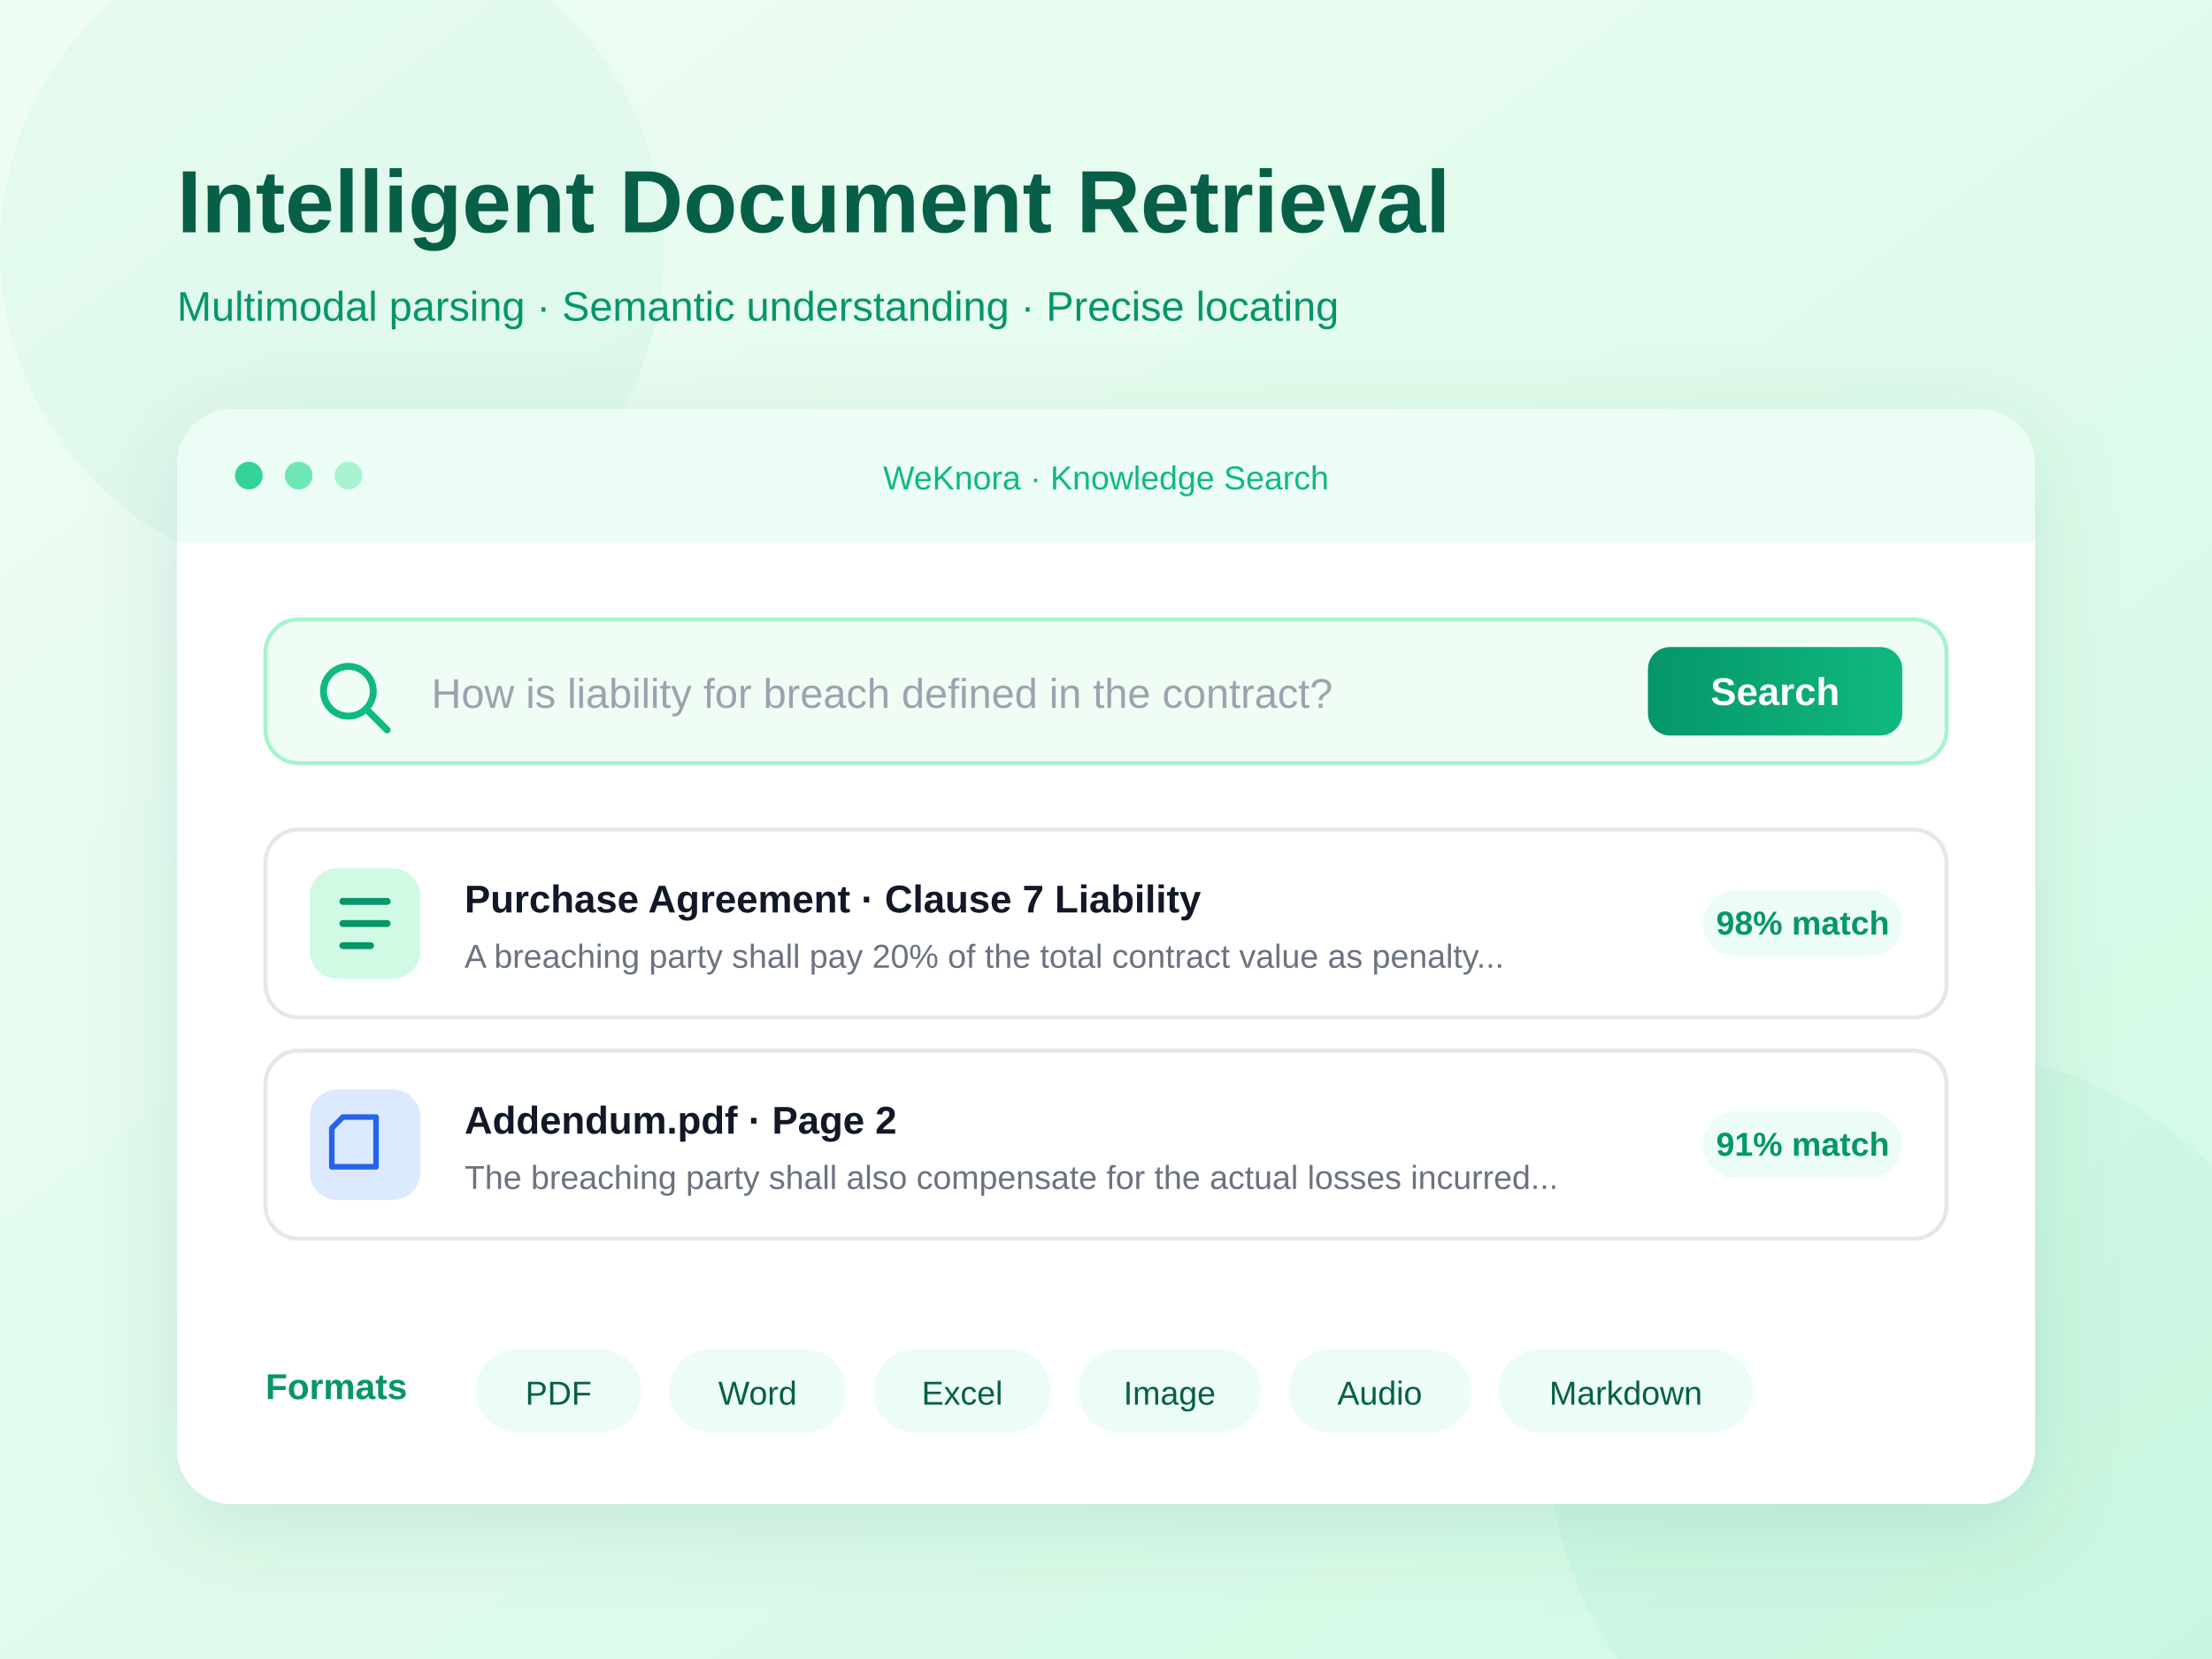
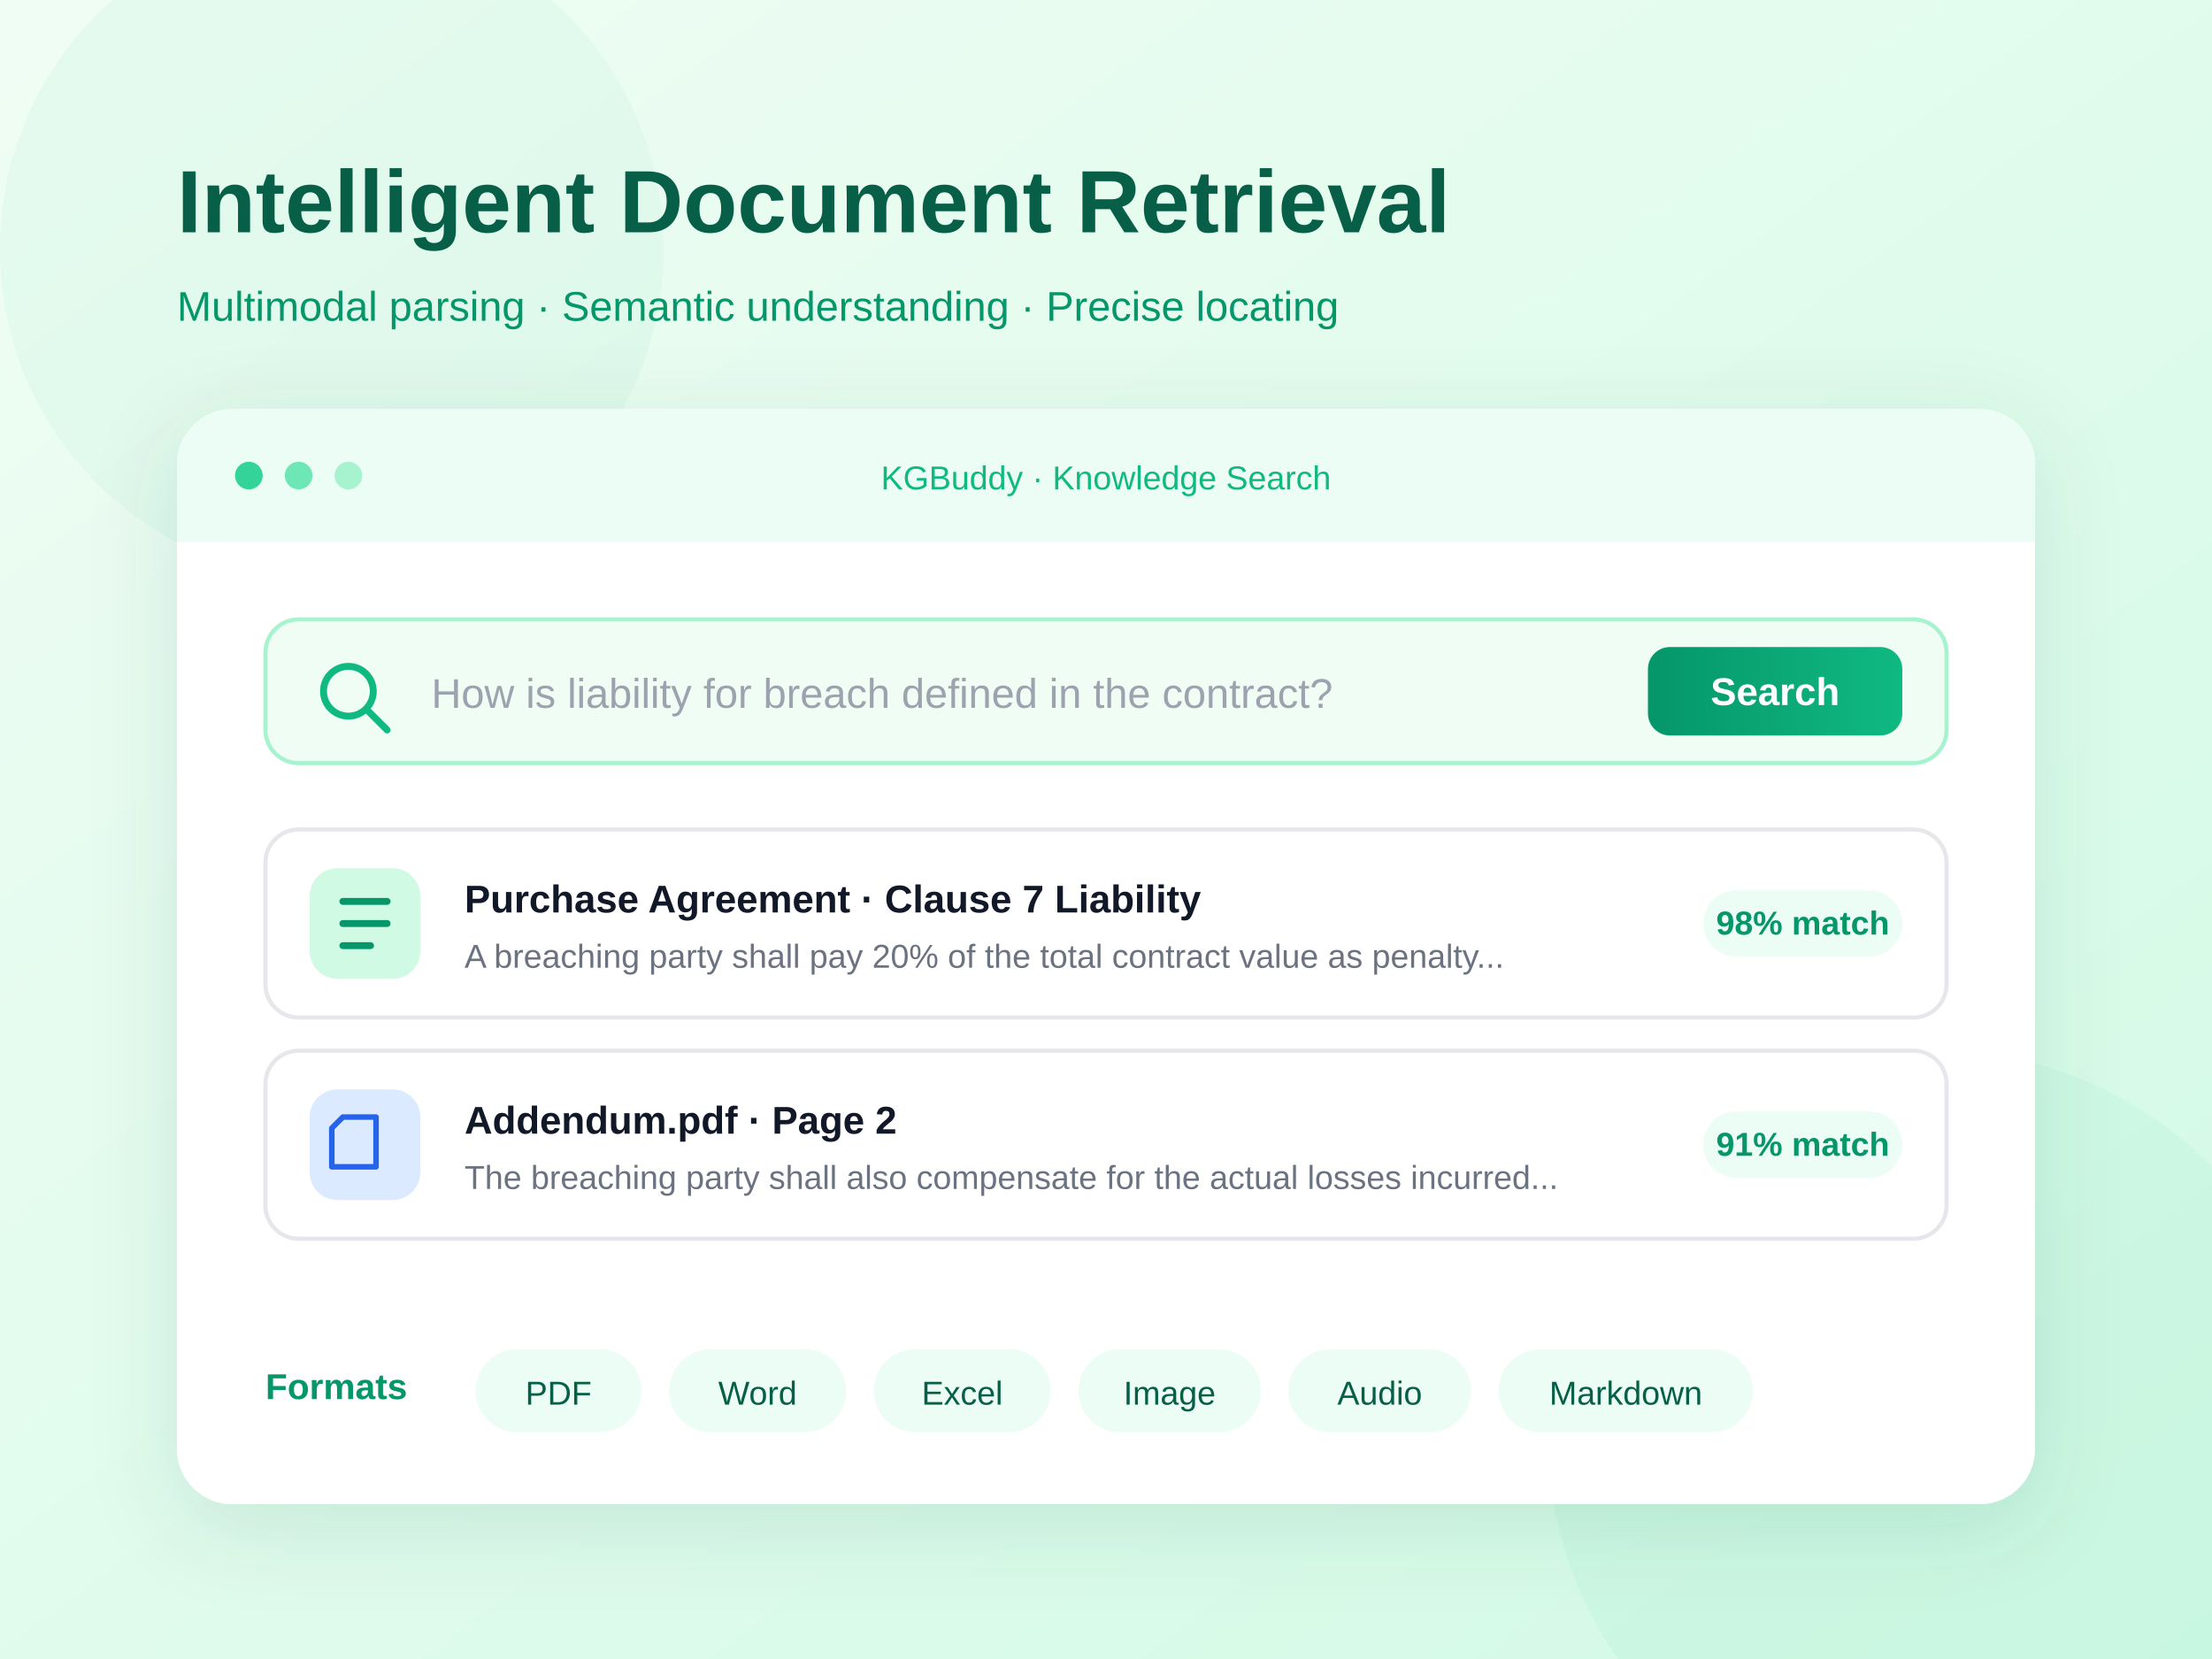
<svg xmlns="http://www.w3.org/2000/svg" viewBox="0 0 800 600">
  <defs>
    <linearGradient id="bg1" x1="0%" y1="0%" x2="100%" y2="100%">
      <stop offset="0%" stop-color="#F0FDF4" />
      <stop offset="100%" stop-color="#D1FAE5" />
    </linearGradient>
    <linearGradient id="brand1" x1="0%" y1="0%" x2="100%" y2="0%">
      <stop offset="0%" stop-color="#059669" />
      <stop offset="100%" stop-color="#10B981" />
    </linearGradient>
    <filter id="soft1" x="-20%" y="-20%" width="140%" height="140%">
      <feDropShadow dx="0" dy="8" stdDeviation="16" flood-color="#065F46" flood-opacity="0.12" />
    </filter>
  </defs>
  <rect width="800" height="600" fill="url(#bg1)" />
  <circle cx="120" cy="90" r="120" fill="#10B981" opacity="0.05" />
  <circle cx="700" cy="520" r="140" fill="#34D399" opacity="0.06" />
  <text x="64" y="84" font-family="Arial, sans-serif" font-size="32" font-weight="700" fill="#065F46">Intelligent Document Retrieval</text>
  <text x="64" y="116" font-family="Arial, sans-serif" font-size="15" fill="#059669">Multimodal parsing · Semantic understanding · Precise locating</text>
  <g filter="url(#soft1)">
    <rect x="64" y="148" width="672" height="396" rx="20" fill="#FFFFFF" />
  </g>
  <rect x="64" y="148" width="672" height="48" rx="20" fill="#ECFDF5" />
  <rect x="64" y="176" width="672" height="20" fill="#ECFDF5" />
  <circle cx="90" cy="172" r="5" fill="#34D399" />
  <circle cx="108" cy="172" r="5" fill="#6EE7B7" />
  <circle cx="126" cy="172" r="5" fill="#A7F3D0" />
-   <text x="400" y="177" font-family="Arial, sans-serif" font-size="12" fill="#10B981" text-anchor="middle">WeKnora · Knowledge Search</text>
+   <text x="400" y="177" font-family="Arial, sans-serif" font-size="12" fill="#10B981" text-anchor="middle">KGBuddy · Knowledge Search</text>
  <g transform="translate(96, 224)">
    <rect width="608" height="52" rx="12" fill="#F0FDF4" stroke="#A7F3D0" stroke-width="1.5" />
    <circle cx="30" cy="26" r="9" fill="none" stroke="#10B981" stroke-width="2.5" />
    <line x1="37" y1="33" x2="44" y2="40" stroke="#10B981" stroke-width="2.5" stroke-linecap="round" />
    <text x="60" y="32" font-family="Arial, sans-serif" font-size="15" fill="#9CA3AF">How is liability for breach defined in the contract?</text>
    <rect x="500" y="10" width="92" height="32" rx="8" fill="url(#brand1)" />
    <text x="546" y="31" font-family="Arial, sans-serif" font-size="14" font-weight="600" fill="#FFFFFF" text-anchor="middle">Search</text>
  </g>
  <g transform="translate(96, 300)">
    <rect width="608" height="68" rx="12" fill="#FFFFFF" stroke="#E5E7EB" stroke-width="1.5" />
    <rect x="16" y="14" width="40" height="40" rx="10" fill="#D1FAE5" />
    <path d="M28 26 H44 M28 34 H44 M28 42 H38" stroke="#059669" stroke-width="2.5" stroke-linecap="round" />
    <text x="72" y="30" font-family="Arial, sans-serif" font-size="14" font-weight="600" fill="#111827">Purchase Agreement · Clause 7 Liability</text>
    <text x="72" y="50" font-family="Arial, sans-serif" font-size="12" fill="#6B7280">A breaching party shall pay 20% of the total contract value as penalty...</text>
    <rect x="520" y="22" width="72" height="24" rx="12" fill="#ECFDF5" />
    <text x="556" y="38" font-family="Arial, sans-serif" font-size="12" font-weight="600" fill="#059669" text-anchor="middle">98% match</text>
  </g>
  <g transform="translate(96, 380)">
    <rect width="608" height="68" rx="12" fill="#FFFFFF" stroke="#E5E7EB" stroke-width="1.5" />
    <rect x="16" y="14" width="40" height="40" rx="10" fill="#DBEAFE" />
    <path d="M28 24 h12 v18 h-16 v-14 z" fill="none" stroke="#2563EB" stroke-width="2" stroke-linejoin="round" />
    <text x="72" y="30" font-family="Arial, sans-serif" font-size="14" font-weight="600" fill="#111827">Addendum.pdf · Page 2</text>
    <text x="72" y="50" font-family="Arial, sans-serif" font-size="12" fill="#6B7280">The breaching party shall also compensate for the actual losses incurred...</text>
    <rect x="520" y="22" width="72" height="24" rx="12" fill="#ECFDF5" />
    <text x="556" y="38" font-family="Arial, sans-serif" font-size="12" font-weight="600" fill="#059669" text-anchor="middle">91% match</text>
  </g>
  <g transform="translate(96, 472)">
    <text x="0" y="34" font-family="Arial, sans-serif" font-size="13" font-weight="600" fill="#059669">Formats</text>
    <g font-family="Arial, sans-serif" font-size="12" fill="#065F46" text-anchor="middle">
      <rect x="76" y="16" width="60" height="30" rx="15" fill="#ECFDF5" />
      <text x="106" y="36">PDF</text>
      <rect x="146" y="16" width="64" height="30" rx="15" fill="#ECFDF5" />
      <text x="178" y="36">Word</text>
      <rect x="220" y="16" width="64" height="30" rx="15" fill="#ECFDF5" />
      <text x="252" y="36">Excel</text>
      <rect x="294" y="16" width="66" height="30" rx="15" fill="#ECFDF5" />
      <text x="327" y="36">Image</text>
      <rect x="370" y="16" width="66" height="30" rx="15" fill="#ECFDF5" />
      <text x="403" y="36">Audio</text>
      <rect x="446" y="16" width="92" height="30" rx="15" fill="#ECFDF5" />
      <text x="492" y="36">Markdown</text>
    </g>
  </g>
</svg>
